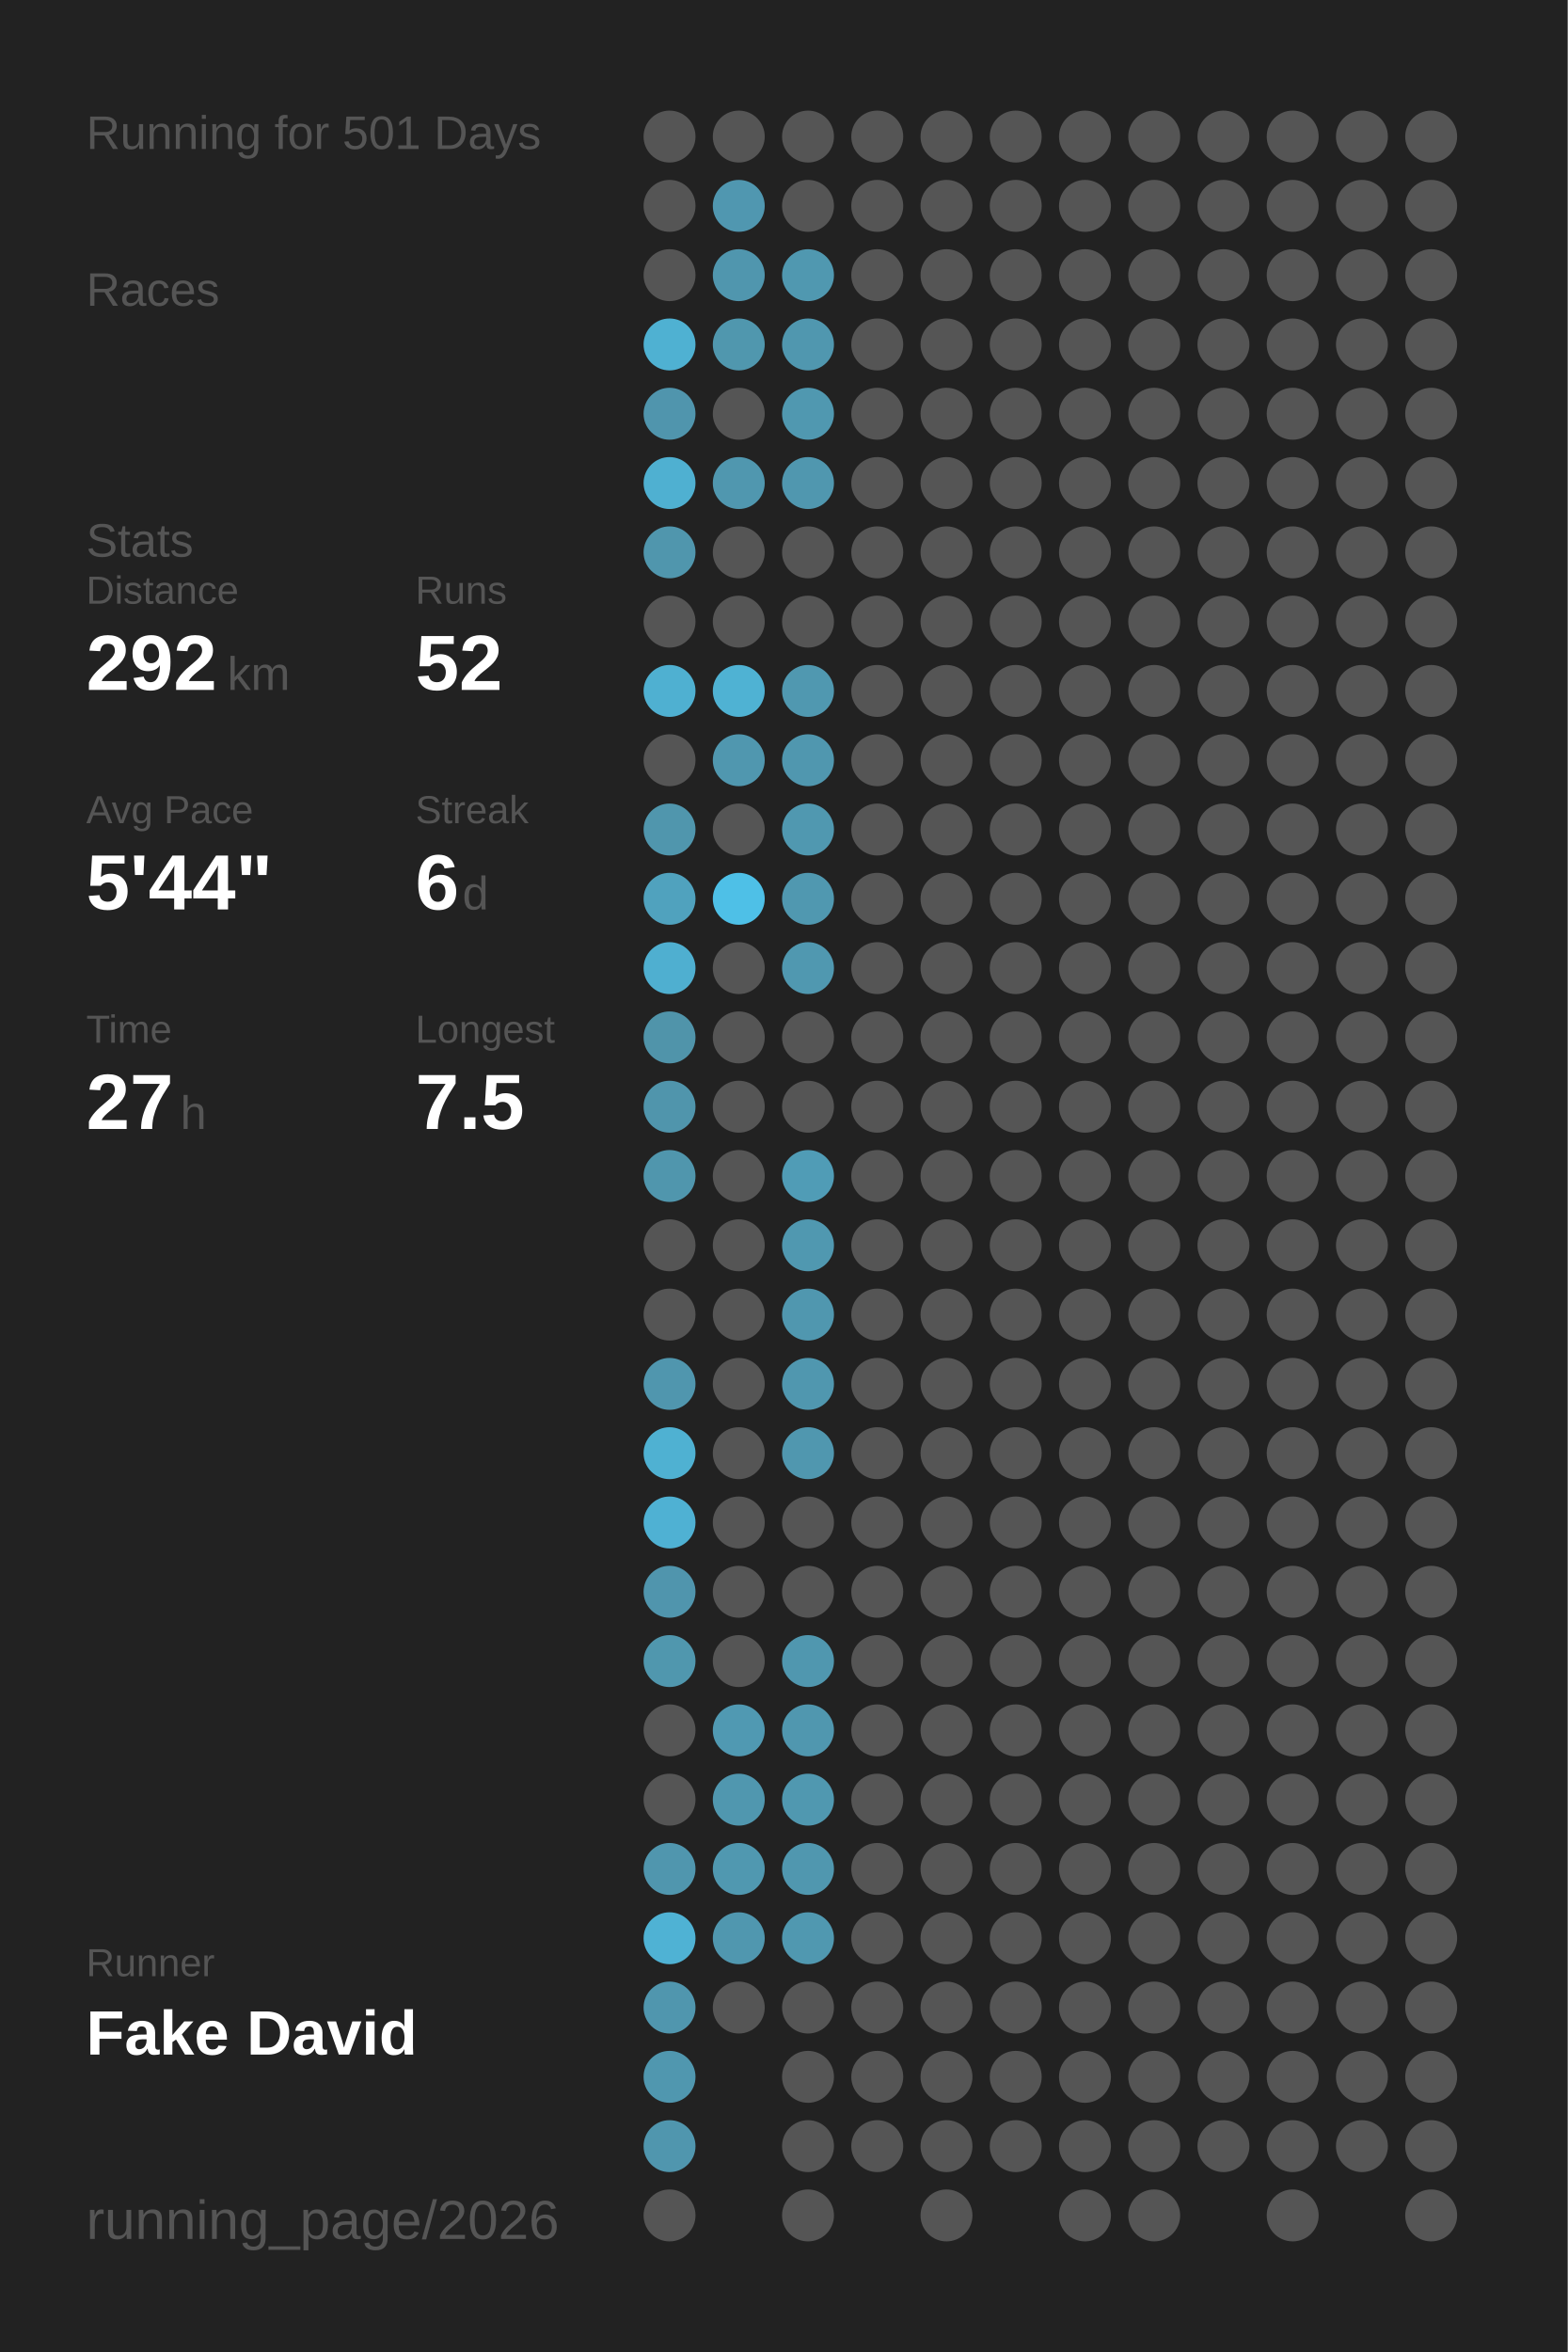
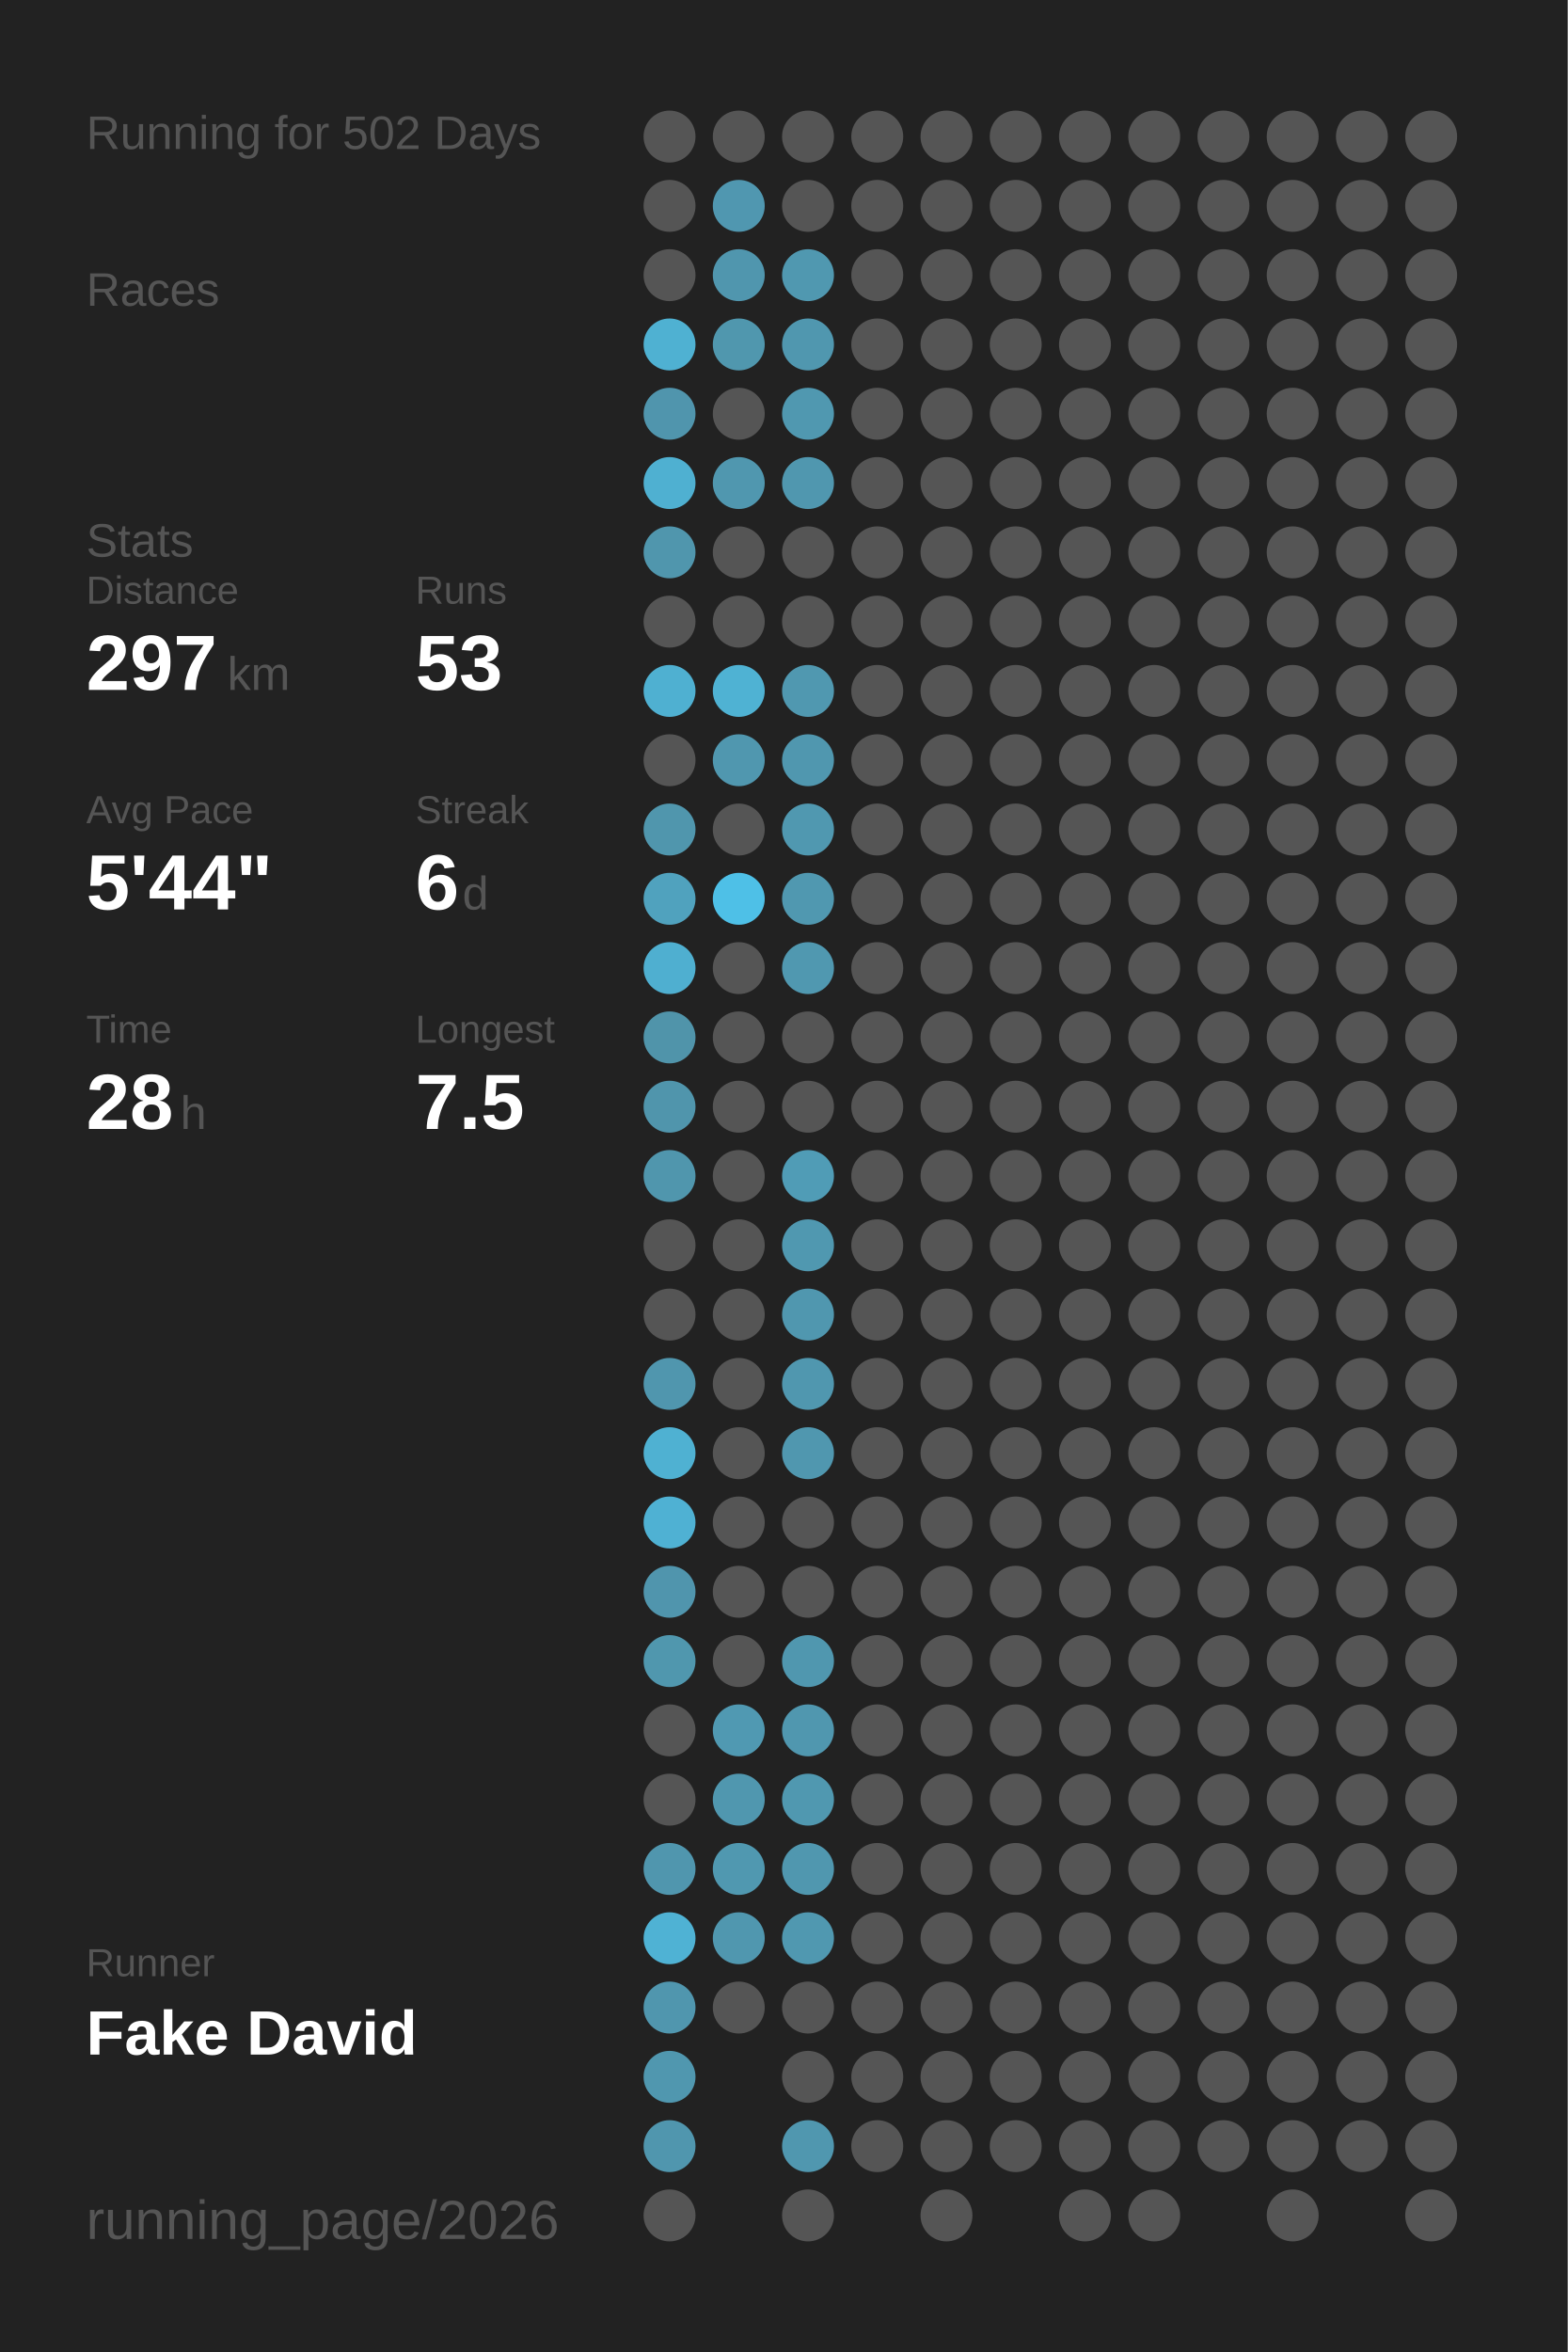
<svg xmlns="http://www.w3.org/2000/svg" baseProfile="full" height="300mm" version="1.1" viewBox="0,0,200,300" width="200mm">
  <defs />
  <rect fill="#222222" height="300" width="200" x="0" y="0" />
-   <text fill="#555555" style="font-size:6px; font-family:Arial;" x="11" y="19">Running for 501 Days</text>
+   <text fill="#555555" style="font-size:6px; font-family:Arial;" x="11" y="19">Running for 502 Days</text>
  <text fill="#555555" style="font-size:6px; font-family:Arial;" x="11" y="39">Races</text>
  <text fill="#555555" style="font-size:6px; font-family:Arial;" x="11" y="71">Stats</text>
  <text fill="#555555" style="font-size:5px; font-family:Arial;" x="11" y="77">Distance</text>
-   <text fill="#FFFFFF" style="font-size:10px; font-family:Arial; font-weight:bold;" x="11" y="88">292</text>
+   <text fill="#FFFFFF" style="font-size:10px; font-family:Arial; font-weight:bold;" x="11" y="88">297</text>
  <text fill="#555555" style="font-size:6px; font-family:Arial;" x="29" y="88">km</text>
  <text fill="#555555" style="font-size:5px; font-family:Arial;" x="53" y="77">Runs</text>
-   <text fill="#FFFFFF" style="font-size:10px; font-family:Arial; font-weight:bold;" x="53" y="88">52</text>
+   <text fill="#FFFFFF" style="font-size:10px; font-family:Arial; font-weight:bold;" x="53" y="88">53</text>
  <text fill="#555555" style="font-size:5px; font-family:Arial;" x="11" y="105">Avg Pace</text>
  <text fill="#FFFFFF" style="font-size:10px; font-family:Arial; font-weight:bold;" x="11" y="116">5'44"</text>
  <text fill="#555555" style="font-size:5px; font-family:Arial;" x="53" y="105">Streak</text>
  <text fill="#FFFFFF" style="font-size:10px; font-family:Arial; font-weight:bold;" x="53" y="116">6</text>
  <text fill="#555555" style="font-size:6px; font-family:Arial;" x="59" y="116">d</text>
  <text fill="#555555" style="font-size:5px; font-family:Arial;" x="11" y="133">Time</text>
-   <text fill="#FFFFFF" style="font-size:10px; font-family:Arial; font-weight:bold;" x="11" y="144">27</text>
+   <text fill="#FFFFFF" style="font-size:10px; font-family:Arial; font-weight:bold;" x="11" y="144">28</text>
  <text fill="#555555" style="font-size:6px; font-family:Arial;" x="23" y="144">h</text>
  <text fill="#555555" style="font-size:5px; font-family:Arial;" x="53" y="133">Longest</text>
  <text fill="#FFFFFF" style="font-size:10px; font-family:Arial; font-weight:bold;" x="53" y="144">7.5</text>
  <text fill="#555555" style="font-size:5px; font-family:Arial;" x="11" y="252.065">Runner</text>
  <text fill="#FFFFFF" style="font-size:8px; font-family:Arial; font-weight:bold;" x="11" y="262.065">Fake David</text>
  <text fill="#555555" style="font-size:7px; font-family:Arial;" x="11" y="285.581">running_page/2026</text>
  <circle cx="85.417" cy="17.419" fill="#555555" r="3.312" />
  <circle cx="85.417" cy="26.258" fill="#555555" r="3.312" />
  <circle cx="85.417" cy="35.097" fill="#555555" r="3.312" />
  <circle cx="85.417" cy="43.935" fill="#4fb1d2" r="3.312" />
  <circle cx="85.417" cy="52.774" fill="#5095ad" r="3.312" />
  <circle cx="85.417" cy="61.613" fill="#4fb0d1" r="3.312" />
  <circle cx="85.417" cy="70.452" fill="#5096ad" r="3.312" />
  <circle cx="85.417" cy="79.29" fill="#555555" r="3.312" />
  <circle cx="85.417" cy="88.129" fill="#4fb0d1" r="3.312" />
  <circle cx="85.417" cy="96.968" fill="#555555" r="3.312" />
  <circle cx="85.417" cy="105.806" fill="#5096ad" r="3.312" />
  <circle cx="85.417" cy="114.645" fill="#50a2be" r="3.312" />
  <circle cx="85.417" cy="123.484" fill="#4fafd0" r="3.312" />
  <circle cx="85.417" cy="132.323" fill="#5094aa" r="3.312" />
  <circle cx="85.417" cy="141.161" fill="#5095ac" r="3.312" />
  <circle cx="85.417" cy="150" fill="#5096ad" r="3.312" />
  <circle cx="85.417" cy="158.839" fill="#555555" r="3.312" />
  <circle cx="85.417" cy="167.677" fill="#555555" r="3.312" />
  <circle cx="85.417" cy="176.516" fill="#5096ae" r="3.312" />
  <circle cx="85.417" cy="185.355" fill="#4fb1d2" r="3.312" />
  <circle cx="85.417" cy="194.194" fill="#4fb1d3" r="3.312" />
  <circle cx="85.417" cy="203.032" fill="#5095ad" r="3.312" />
  <circle cx="85.417" cy="211.871" fill="#5097ae" r="3.312" />
  <circle cx="85.417" cy="220.71" fill="#555555" r="3.312" />
  <circle cx="85.417" cy="229.548" fill="#555555" r="3.312" />
  <circle cx="85.417" cy="238.387" fill="#5096ae" r="3.312" />
  <circle cx="85.417" cy="247.226" fill="#4fb2d4" r="3.312" />
  <circle cx="85.417" cy="256.065" fill="#5096ae" r="3.312" />
  <circle cx="85.417" cy="264.903" fill="#5097af" r="3.312" />
  <circle cx="85.417" cy="273.742" fill="#5096ae" r="3.312" />
  <circle cx="85.417" cy="282.581" fill="#555555" r="3.312" />
  <circle cx="94.25" cy="17.419" fill="#555555" r="3.312" />
  <circle cx="94.25" cy="26.258" fill="#5097b0" r="3.312" />
  <circle cx="94.25" cy="35.097" fill="#5096ae" r="3.312" />
  <circle cx="94.25" cy="43.935" fill="#5097ae" r="3.312" />
  <circle cx="94.25" cy="52.774" fill="#555555" r="3.312" />
  <circle cx="94.25" cy="61.613" fill="#5097af" r="3.312" />
  <circle cx="94.25" cy="70.452" fill="#555555" r="3.312" />
  <circle cx="94.25" cy="79.29" fill="#555555" r="3.312" />
  <circle cx="94.25" cy="88.129" fill="#4fb2d3" r="3.312" />
  <circle cx="94.25" cy="96.968" fill="#5097af" r="3.312" />
  <circle cx="94.25" cy="105.806" fill="#555555" r="3.312" />
  <circle cx="94.25" cy="114.645" fill="#4ec0e7" r="3.312" />
  <circle cx="94.25" cy="123.484" fill="#555555" r="3.312" />
  <circle cx="94.25" cy="132.323" fill="#555555" r="3.312" />
  <circle cx="94.25" cy="141.161" fill="#555555" r="3.312" />
  <circle cx="94.25" cy="150" fill="#555555" r="3.312" />
  <circle cx="94.25" cy="158.839" fill="#555555" r="3.312" />
  <circle cx="94.25" cy="167.677" fill="#555555" r="3.312" />
  <circle cx="94.25" cy="176.516" fill="#555555" r="3.312" />
  <circle cx="94.25" cy="185.355" fill="#555555" r="3.312" />
  <circle cx="94.25" cy="194.194" fill="#555555" r="3.312" />
  <circle cx="94.25" cy="203.032" fill="#555555" r="3.312" />
  <circle cx="94.25" cy="211.871" fill="#555555" r="3.312" />
  <circle cx="94.25" cy="220.71" fill="#5099b2" r="3.312" />
  <circle cx="94.25" cy="229.548" fill="#5097af" r="3.312" />
  <circle cx="94.25" cy="238.387" fill="#5098b0" r="3.312" />
  <circle cx="94.25" cy="247.226" fill="#5097af" r="3.312" />
  <circle cx="94.25" cy="256.065" fill="#555555" r="3.312" />
  <circle cx="103.083" cy="17.419" fill="#555555" r="3.312" />
  <circle cx="103.083" cy="26.258" fill="#555555" r="3.312" />
  <circle cx="103.083" cy="35.097" fill="#5098b0" r="3.312" />
  <circle cx="103.083" cy="43.935" fill="#5097af" r="3.312" />
  <circle cx="103.083" cy="52.774" fill="#5098b0" r="3.312" />
  <circle cx="103.083" cy="61.613" fill="#5097af" r="3.312" />
  <circle cx="103.083" cy="70.452" fill="#555555" r="3.312" />
  <circle cx="103.083" cy="79.29" fill="#555555" r="3.312" />
  <circle cx="103.083" cy="88.129" fill="#5098b0" r="3.312" />
  <circle cx="103.083" cy="96.968" fill="#5097af" r="3.312" />
  <circle cx="103.083" cy="105.806" fill="#5098b0" r="3.312" />
  <circle cx="103.083" cy="114.645" fill="#5098b0" r="3.312" />
  <circle cx="103.083" cy="123.484" fill="#5098b0" r="3.312" />
  <circle cx="103.083" cy="132.323" fill="#555555" r="3.312" />
  <circle cx="103.083" cy="141.161" fill="#555555" r="3.312" />
  <circle cx="103.083" cy="150" fill="#509cb6" r="3.312" />
  <circle cx="103.083" cy="158.839" fill="#5098b0" r="3.312" />
  <circle cx="103.083" cy="167.677" fill="#5097af" r="3.312" />
  <circle cx="103.083" cy="176.516" fill="#5097af" r="3.312" />
  <circle cx="103.083" cy="185.355" fill="#5097af" r="3.312" />
  <circle cx="103.083" cy="194.194" fill="#555555" r="3.312" />
  <circle cx="103.083" cy="203.032" fill="#555555" r="3.312" />
  <circle cx="103.083" cy="211.871" fill="#5097af" r="3.312" />
  <circle cx="103.083" cy="220.71" fill="#5097af" r="3.312" />
  <circle cx="103.083" cy="229.548" fill="#5098b0" r="3.312" />
  <circle cx="103.083" cy="238.387" fill="#5097af" r="3.312" />
  <circle cx="103.083" cy="247.226" fill="#5098b0" r="3.312" />
  <circle cx="103.083" cy="256.065" fill="#555555" r="3.312" />
  <circle cx="103.083" cy="264.903" fill="#555555" r="3.312" />
-   <circle cx="103.083" cy="273.742" fill="#555555" r="3.312" />
+   <circle cx="103.083" cy="273.742" fill="#5097af" r="3.312" />
  <circle cx="103.083" cy="282.581" fill="#555555" r="3.312" />
  <circle cx="111.917" cy="17.419" fill="#555555" r="3.312" />
  <circle cx="111.917" cy="26.258" fill="#555555" r="3.312" />
  <circle cx="111.917" cy="35.097" fill="#555555" r="3.312" />
  <circle cx="111.917" cy="43.935" fill="#555555" r="3.312" />
  <circle cx="111.917" cy="52.774" fill="#555555" r="3.312" />
  <circle cx="111.917" cy="61.613" fill="#555555" r="3.312" />
  <circle cx="111.917" cy="70.452" fill="#555555" r="3.312" />
  <circle cx="111.917" cy="79.29" fill="#555555" r="3.312" />
  <circle cx="111.917" cy="88.129" fill="#555555" r="3.312" />
  <circle cx="111.917" cy="96.968" fill="#555555" r="3.312" />
  <circle cx="111.917" cy="105.806" fill="#555555" r="3.312" />
  <circle cx="111.917" cy="114.645" fill="#555555" r="3.312" />
  <circle cx="111.917" cy="123.484" fill="#555555" r="3.312" />
  <circle cx="111.917" cy="132.323" fill="#555555" r="3.312" />
  <circle cx="111.917" cy="141.161" fill="#555555" r="3.312" />
  <circle cx="111.917" cy="150" fill="#555555" r="3.312" />
  <circle cx="111.917" cy="158.839" fill="#555555" r="3.312" />
  <circle cx="111.917" cy="167.677" fill="#555555" r="3.312" />
  <circle cx="111.917" cy="176.516" fill="#555555" r="3.312" />
  <circle cx="111.917" cy="185.355" fill="#555555" r="3.312" />
  <circle cx="111.917" cy="194.194" fill="#555555" r="3.312" />
  <circle cx="111.917" cy="203.032" fill="#555555" r="3.312" />
  <circle cx="111.917" cy="211.871" fill="#555555" r="3.312" />
  <circle cx="111.917" cy="220.71" fill="#555555" r="3.312" />
  <circle cx="111.917" cy="229.548" fill="#555555" r="3.312" />
  <circle cx="111.917" cy="238.387" fill="#555555" r="3.312" />
  <circle cx="111.917" cy="247.226" fill="#555555" r="3.312" />
  <circle cx="111.917" cy="256.065" fill="#555555" r="3.312" />
  <circle cx="111.917" cy="264.903" fill="#555555" r="3.312" />
  <circle cx="111.917" cy="273.742" fill="#555555" r="3.312" />
  <circle cx="120.75" cy="17.419" fill="#555555" r="3.312" />
  <circle cx="120.75" cy="26.258" fill="#555555" r="3.312" />
  <circle cx="120.75" cy="35.097" fill="#555555" r="3.312" />
  <circle cx="120.75" cy="43.935" fill="#555555" r="3.312" />
  <circle cx="120.75" cy="52.774" fill="#555555" r="3.312" />
  <circle cx="120.75" cy="61.613" fill="#555555" r="3.312" />
  <circle cx="120.75" cy="70.452" fill="#555555" r="3.312" />
  <circle cx="120.75" cy="79.29" fill="#555555" r="3.312" />
  <circle cx="120.75" cy="88.129" fill="#555555" r="3.312" />
  <circle cx="120.75" cy="96.968" fill="#555555" r="3.312" />
  <circle cx="120.75" cy="105.806" fill="#555555" r="3.312" />
  <circle cx="120.75" cy="114.645" fill="#555555" r="3.312" />
  <circle cx="120.75" cy="123.484" fill="#555555" r="3.312" />
  <circle cx="120.75" cy="132.323" fill="#555555" r="3.312" />
  <circle cx="120.75" cy="141.161" fill="#555555" r="3.312" />
  <circle cx="120.75" cy="150" fill="#555555" r="3.312" />
  <circle cx="120.75" cy="158.839" fill="#555555" r="3.312" />
  <circle cx="120.75" cy="167.677" fill="#555555" r="3.312" />
  <circle cx="120.75" cy="176.516" fill="#555555" r="3.312" />
  <circle cx="120.75" cy="185.355" fill="#555555" r="3.312" />
  <circle cx="120.75" cy="194.194" fill="#555555" r="3.312" />
  <circle cx="120.75" cy="203.032" fill="#555555" r="3.312" />
  <circle cx="120.75" cy="211.871" fill="#555555" r="3.312" />
  <circle cx="120.75" cy="220.71" fill="#555555" r="3.312" />
  <circle cx="120.75" cy="229.548" fill="#555555" r="3.312" />
  <circle cx="120.75" cy="238.387" fill="#555555" r="3.312" />
  <circle cx="120.75" cy="247.226" fill="#555555" r="3.312" />
  <circle cx="120.75" cy="256.065" fill="#555555" r="3.312" />
  <circle cx="120.75" cy="264.903" fill="#555555" r="3.312" />
  <circle cx="120.75" cy="273.742" fill="#555555" r="3.312" />
  <circle cx="120.75" cy="282.581" fill="#555555" r="3.312" />
  <circle cx="129.583" cy="17.419" fill="#555555" r="3.312" />
  <circle cx="129.583" cy="26.258" fill="#555555" r="3.312" />
  <circle cx="129.583" cy="35.097" fill="#555555" r="3.312" />
  <circle cx="129.583" cy="43.935" fill="#555555" r="3.312" />
  <circle cx="129.583" cy="52.774" fill="#555555" r="3.312" />
  <circle cx="129.583" cy="61.613" fill="#555555" r="3.312" />
  <circle cx="129.583" cy="70.452" fill="#555555" r="3.312" />
  <circle cx="129.583" cy="79.29" fill="#555555" r="3.312" />
  <circle cx="129.583" cy="88.129" fill="#555555" r="3.312" />
  <circle cx="129.583" cy="96.968" fill="#555555" r="3.312" />
  <circle cx="129.583" cy="105.806" fill="#555555" r="3.312" />
  <circle cx="129.583" cy="114.645" fill="#555555" r="3.312" />
  <circle cx="129.583" cy="123.484" fill="#555555" r="3.312" />
  <circle cx="129.583" cy="132.323" fill="#555555" r="3.312" />
  <circle cx="129.583" cy="141.161" fill="#555555" r="3.312" />
  <circle cx="129.583" cy="150" fill="#555555" r="3.312" />
  <circle cx="129.583" cy="158.839" fill="#555555" r="3.312" />
  <circle cx="129.583" cy="167.677" fill="#555555" r="3.312" />
  <circle cx="129.583" cy="176.516" fill="#555555" r="3.312" />
  <circle cx="129.583" cy="185.355" fill="#555555" r="3.312" />
  <circle cx="129.583" cy="194.194" fill="#555555" r="3.312" />
  <circle cx="129.583" cy="203.032" fill="#555555" r="3.312" />
  <circle cx="129.583" cy="211.871" fill="#555555" r="3.312" />
  <circle cx="129.583" cy="220.71" fill="#555555" r="3.312" />
  <circle cx="129.583" cy="229.548" fill="#555555" r="3.312" />
  <circle cx="129.583" cy="238.387" fill="#555555" r="3.312" />
  <circle cx="129.583" cy="247.226" fill="#555555" r="3.312" />
  <circle cx="129.583" cy="256.065" fill="#555555" r="3.312" />
  <circle cx="129.583" cy="264.903" fill="#555555" r="3.312" />
  <circle cx="129.583" cy="273.742" fill="#555555" r="3.312" />
  <circle cx="138.417" cy="17.419" fill="#555555" r="3.312" />
  <circle cx="138.417" cy="26.258" fill="#555555" r="3.312" />
  <circle cx="138.417" cy="35.097" fill="#555555" r="3.312" />
  <circle cx="138.417" cy="43.935" fill="#555555" r="3.312" />
  <circle cx="138.417" cy="52.774" fill="#555555" r="3.312" />
  <circle cx="138.417" cy="61.613" fill="#555555" r="3.312" />
  <circle cx="138.417" cy="70.452" fill="#555555" r="3.312" />
  <circle cx="138.417" cy="79.29" fill="#555555" r="3.312" />
  <circle cx="138.417" cy="88.129" fill="#555555" r="3.312" />
  <circle cx="138.417" cy="96.968" fill="#555555" r="3.312" />
  <circle cx="138.417" cy="105.806" fill="#555555" r="3.312" />
  <circle cx="138.417" cy="114.645" fill="#555555" r="3.312" />
  <circle cx="138.417" cy="123.484" fill="#555555" r="3.312" />
  <circle cx="138.417" cy="132.323" fill="#555555" r="3.312" />
  <circle cx="138.417" cy="141.161" fill="#555555" r="3.312" />
  <circle cx="138.417" cy="150" fill="#555555" r="3.312" />
  <circle cx="138.417" cy="158.839" fill="#555555" r="3.312" />
  <circle cx="138.417" cy="167.677" fill="#555555" r="3.312" />
  <circle cx="138.417" cy="176.516" fill="#555555" r="3.312" />
  <circle cx="138.417" cy="185.355" fill="#555555" r="3.312" />
  <circle cx="138.417" cy="194.194" fill="#555555" r="3.312" />
  <circle cx="138.417" cy="203.032" fill="#555555" r="3.312" />
  <circle cx="138.417" cy="211.871" fill="#555555" r="3.312" />
  <circle cx="138.417" cy="220.71" fill="#555555" r="3.312" />
  <circle cx="138.417" cy="229.548" fill="#555555" r="3.312" />
  <circle cx="138.417" cy="238.387" fill="#555555" r="3.312" />
  <circle cx="138.417" cy="247.226" fill="#555555" r="3.312" />
  <circle cx="138.417" cy="256.065" fill="#555555" r="3.312" />
  <circle cx="138.417" cy="264.903" fill="#555555" r="3.312" />
  <circle cx="138.417" cy="273.742" fill="#555555" r="3.312" />
  <circle cx="138.417" cy="282.581" fill="#555555" r="3.312" />
  <circle cx="147.25" cy="17.419" fill="#555555" r="3.312" />
  <circle cx="147.25" cy="26.258" fill="#555555" r="3.312" />
  <circle cx="147.25" cy="35.097" fill="#555555" r="3.312" />
  <circle cx="147.25" cy="43.935" fill="#555555" r="3.312" />
  <circle cx="147.25" cy="52.774" fill="#555555" r="3.312" />
  <circle cx="147.25" cy="61.613" fill="#555555" r="3.312" />
  <circle cx="147.25" cy="70.452" fill="#555555" r="3.312" />
  <circle cx="147.25" cy="79.29" fill="#555555" r="3.312" />
  <circle cx="147.25" cy="88.129" fill="#555555" r="3.312" />
  <circle cx="147.25" cy="96.968" fill="#555555" r="3.312" />
  <circle cx="147.25" cy="105.806" fill="#555555" r="3.312" />
  <circle cx="147.25" cy="114.645" fill="#555555" r="3.312" />
  <circle cx="147.25" cy="123.484" fill="#555555" r="3.312" />
  <circle cx="147.25" cy="132.323" fill="#555555" r="3.312" />
  <circle cx="147.25" cy="141.161" fill="#555555" r="3.312" />
  <circle cx="147.25" cy="150" fill="#555555" r="3.312" />
  <circle cx="147.25" cy="158.839" fill="#555555" r="3.312" />
  <circle cx="147.25" cy="167.677" fill="#555555" r="3.312" />
  <circle cx="147.25" cy="176.516" fill="#555555" r="3.312" />
  <circle cx="147.25" cy="185.355" fill="#555555" r="3.312" />
  <circle cx="147.25" cy="194.194" fill="#555555" r="3.312" />
  <circle cx="147.25" cy="203.032" fill="#555555" r="3.312" />
  <circle cx="147.25" cy="211.871" fill="#555555" r="3.312" />
  <circle cx="147.25" cy="220.71" fill="#555555" r="3.312" />
  <circle cx="147.25" cy="229.548" fill="#555555" r="3.312" />
  <circle cx="147.25" cy="238.387" fill="#555555" r="3.312" />
  <circle cx="147.25" cy="247.226" fill="#555555" r="3.312" />
  <circle cx="147.25" cy="256.065" fill="#555555" r="3.312" />
  <circle cx="147.25" cy="264.903" fill="#555555" r="3.312" />
  <circle cx="147.25" cy="273.742" fill="#555555" r="3.312" />
  <circle cx="147.25" cy="282.581" fill="#555555" r="3.312" />
  <circle cx="156.083" cy="17.419" fill="#555555" r="3.312" />
  <circle cx="156.083" cy="26.258" fill="#555555" r="3.312" />
  <circle cx="156.083" cy="35.097" fill="#555555" r="3.312" />
  <circle cx="156.083" cy="43.935" fill="#555555" r="3.312" />
  <circle cx="156.083" cy="52.774" fill="#555555" r="3.312" />
  <circle cx="156.083" cy="61.613" fill="#555555" r="3.312" />
  <circle cx="156.083" cy="70.452" fill="#555555" r="3.312" />
  <circle cx="156.083" cy="79.29" fill="#555555" r="3.312" />
  <circle cx="156.083" cy="88.129" fill="#555555" r="3.312" />
  <circle cx="156.083" cy="96.968" fill="#555555" r="3.312" />
  <circle cx="156.083" cy="105.806" fill="#555555" r="3.312" />
  <circle cx="156.083" cy="114.645" fill="#555555" r="3.312" />
  <circle cx="156.083" cy="123.484" fill="#555555" r="3.312" />
  <circle cx="156.083" cy="132.323" fill="#555555" r="3.312" />
  <circle cx="156.083" cy="141.161" fill="#555555" r="3.312" />
  <circle cx="156.083" cy="150" fill="#555555" r="3.312" />
  <circle cx="156.083" cy="158.839" fill="#555555" r="3.312" />
  <circle cx="156.083" cy="167.677" fill="#555555" r="3.312" />
  <circle cx="156.083" cy="176.516" fill="#555555" r="3.312" />
  <circle cx="156.083" cy="185.355" fill="#555555" r="3.312" />
  <circle cx="156.083" cy="194.194" fill="#555555" r="3.312" />
  <circle cx="156.083" cy="203.032" fill="#555555" r="3.312" />
  <circle cx="156.083" cy="211.871" fill="#555555" r="3.312" />
  <circle cx="156.083" cy="220.71" fill="#555555" r="3.312" />
  <circle cx="156.083" cy="229.548" fill="#555555" r="3.312" />
  <circle cx="156.083" cy="238.387" fill="#555555" r="3.312" />
  <circle cx="156.083" cy="247.226" fill="#555555" r="3.312" />
  <circle cx="156.083" cy="256.065" fill="#555555" r="3.312" />
  <circle cx="156.083" cy="264.903" fill="#555555" r="3.312" />
  <circle cx="156.083" cy="273.742" fill="#555555" r="3.312" />
  <circle cx="164.917" cy="17.419" fill="#555555" r="3.312" />
  <circle cx="164.917" cy="26.258" fill="#555555" r="3.312" />
  <circle cx="164.917" cy="35.097" fill="#555555" r="3.312" />
  <circle cx="164.917" cy="43.935" fill="#555555" r="3.312" />
  <circle cx="164.917" cy="52.774" fill="#555555" r="3.312" />
  <circle cx="164.917" cy="61.613" fill="#555555" r="3.312" />
  <circle cx="164.917" cy="70.452" fill="#555555" r="3.312" />
  <circle cx="164.917" cy="79.29" fill="#555555" r="3.312" />
  <circle cx="164.917" cy="88.129" fill="#555555" r="3.312" />
  <circle cx="164.917" cy="96.968" fill="#555555" r="3.312" />
  <circle cx="164.917" cy="105.806" fill="#555555" r="3.312" />
  <circle cx="164.917" cy="114.645" fill="#555555" r="3.312" />
  <circle cx="164.917" cy="123.484" fill="#555555" r="3.312" />
  <circle cx="164.917" cy="132.323" fill="#555555" r="3.312" />
  <circle cx="164.917" cy="141.161" fill="#555555" r="3.312" />
  <circle cx="164.917" cy="150" fill="#555555" r="3.312" />
  <circle cx="164.917" cy="158.839" fill="#555555" r="3.312" />
  <circle cx="164.917" cy="167.677" fill="#555555" r="3.312" />
  <circle cx="164.917" cy="176.516" fill="#555555" r="3.312" />
  <circle cx="164.917" cy="185.355" fill="#555555" r="3.312" />
  <circle cx="164.917" cy="194.194" fill="#555555" r="3.312" />
  <circle cx="164.917" cy="203.032" fill="#555555" r="3.312" />
  <circle cx="164.917" cy="211.871" fill="#555555" r="3.312" />
  <circle cx="164.917" cy="220.71" fill="#555555" r="3.312" />
  <circle cx="164.917" cy="229.548" fill="#555555" r="3.312" />
  <circle cx="164.917" cy="238.387" fill="#555555" r="3.312" />
  <circle cx="164.917" cy="247.226" fill="#555555" r="3.312" />
  <circle cx="164.917" cy="256.065" fill="#555555" r="3.312" />
  <circle cx="164.917" cy="264.903" fill="#555555" r="3.312" />
  <circle cx="164.917" cy="273.742" fill="#555555" r="3.312" />
  <circle cx="164.917" cy="282.581" fill="#555555" r="3.312" />
  <circle cx="173.75" cy="17.419" fill="#555555" r="3.312" />
  <circle cx="173.75" cy="26.258" fill="#555555" r="3.312" />
  <circle cx="173.75" cy="35.097" fill="#555555" r="3.312" />
  <circle cx="173.75" cy="43.935" fill="#555555" r="3.312" />
  <circle cx="173.75" cy="52.774" fill="#555555" r="3.312" />
  <circle cx="173.75" cy="61.613" fill="#555555" r="3.312" />
  <circle cx="173.75" cy="70.452" fill="#555555" r="3.312" />
  <circle cx="173.75" cy="79.29" fill="#555555" r="3.312" />
  <circle cx="173.75" cy="88.129" fill="#555555" r="3.312" />
  <circle cx="173.75" cy="96.968" fill="#555555" r="3.312" />
  <circle cx="173.75" cy="105.806" fill="#555555" r="3.312" />
  <circle cx="173.75" cy="114.645" fill="#555555" r="3.312" />
  <circle cx="173.75" cy="123.484" fill="#555555" r="3.312" />
  <circle cx="173.75" cy="132.323" fill="#555555" r="3.312" />
  <circle cx="173.75" cy="141.161" fill="#555555" r="3.312" />
  <circle cx="173.75" cy="150" fill="#555555" r="3.312" />
  <circle cx="173.75" cy="158.839" fill="#555555" r="3.312" />
  <circle cx="173.75" cy="167.677" fill="#555555" r="3.312" />
  <circle cx="173.75" cy="176.516" fill="#555555" r="3.312" />
  <circle cx="173.75" cy="185.355" fill="#555555" r="3.312" />
  <circle cx="173.75" cy="194.194" fill="#555555" r="3.312" />
  <circle cx="173.75" cy="203.032" fill="#555555" r="3.312" />
  <circle cx="173.75" cy="211.871" fill="#555555" r="3.312" />
  <circle cx="173.75" cy="220.71" fill="#555555" r="3.312" />
  <circle cx="173.75" cy="229.548" fill="#555555" r="3.312" />
  <circle cx="173.75" cy="238.387" fill="#555555" r="3.312" />
  <circle cx="173.75" cy="247.226" fill="#555555" r="3.312" />
  <circle cx="173.75" cy="256.065" fill="#555555" r="3.312" />
  <circle cx="173.75" cy="264.903" fill="#555555" r="3.312" />
  <circle cx="173.75" cy="273.742" fill="#555555" r="3.312" />
  <circle cx="182.583" cy="17.419" fill="#555555" r="3.312" />
  <circle cx="182.583" cy="26.258" fill="#555555" r="3.312" />
  <circle cx="182.583" cy="35.097" fill="#555555" r="3.312" />
  <circle cx="182.583" cy="43.935" fill="#555555" r="3.312" />
  <circle cx="182.583" cy="52.774" fill="#555555" r="3.312" />
  <circle cx="182.583" cy="61.613" fill="#555555" r="3.312" />
  <circle cx="182.583" cy="70.452" fill="#555555" r="3.312" />
  <circle cx="182.583" cy="79.29" fill="#555555" r="3.312" />
  <circle cx="182.583" cy="88.129" fill="#555555" r="3.312" />
  <circle cx="182.583" cy="96.968" fill="#555555" r="3.312" />
  <circle cx="182.583" cy="105.806" fill="#555555" r="3.312" />
  <circle cx="182.583" cy="114.645" fill="#555555" r="3.312" />
  <circle cx="182.583" cy="123.484" fill="#555555" r="3.312" />
  <circle cx="182.583" cy="132.323" fill="#555555" r="3.312" />
  <circle cx="182.583" cy="141.161" fill="#555555" r="3.312" />
  <circle cx="182.583" cy="150" fill="#555555" r="3.312" />
  <circle cx="182.583" cy="158.839" fill="#555555" r="3.312" />
  <circle cx="182.583" cy="167.677" fill="#555555" r="3.312" />
  <circle cx="182.583" cy="176.516" fill="#555555" r="3.312" />
  <circle cx="182.583" cy="185.355" fill="#555555" r="3.312" />
  <circle cx="182.583" cy="194.194" fill="#555555" r="3.312" />
  <circle cx="182.583" cy="203.032" fill="#555555" r="3.312" />
  <circle cx="182.583" cy="211.871" fill="#555555" r="3.312" />
  <circle cx="182.583" cy="220.71" fill="#555555" r="3.312" />
  <circle cx="182.583" cy="229.548" fill="#555555" r="3.312" />
  <circle cx="182.583" cy="238.387" fill="#555555" r="3.312" />
  <circle cx="182.583" cy="247.226" fill="#555555" r="3.312" />
  <circle cx="182.583" cy="256.065" fill="#555555" r="3.312" />
  <circle cx="182.583" cy="264.903" fill="#555555" r="3.312" />
  <circle cx="182.583" cy="273.742" fill="#555555" r="3.312" />
  <circle cx="182.583" cy="282.581" fill="#555555" r="3.312" />
</svg>
